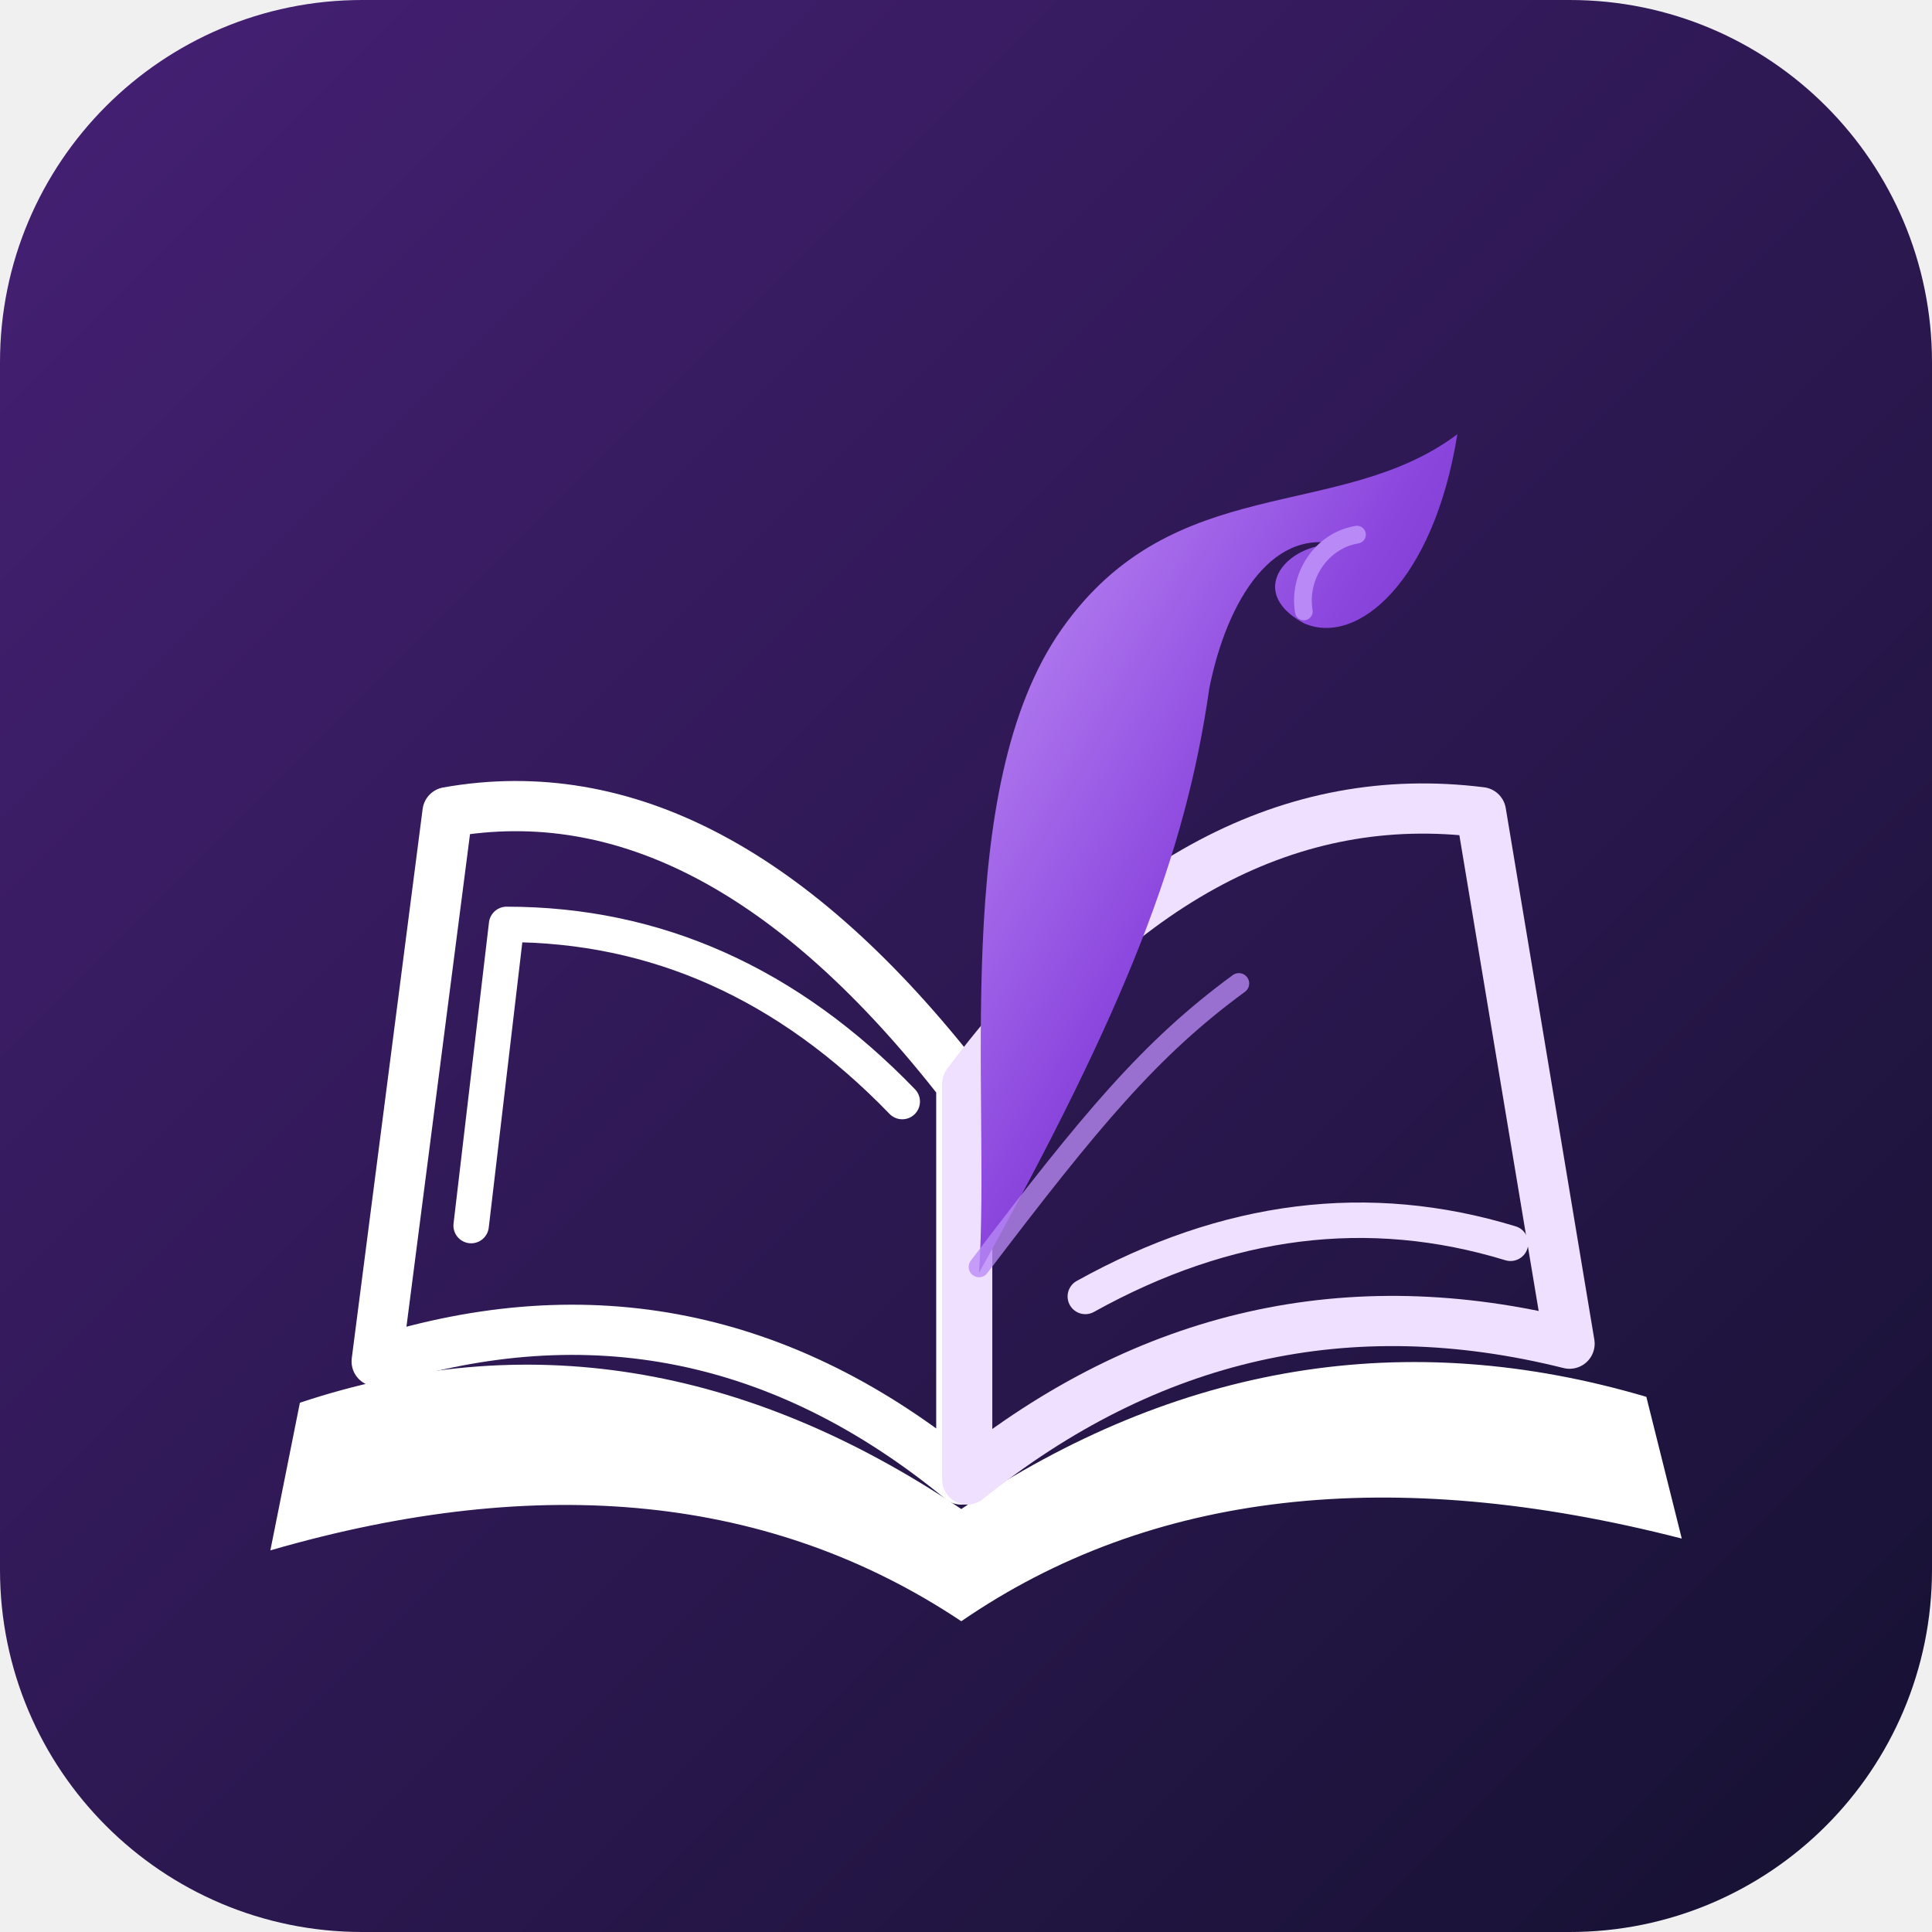
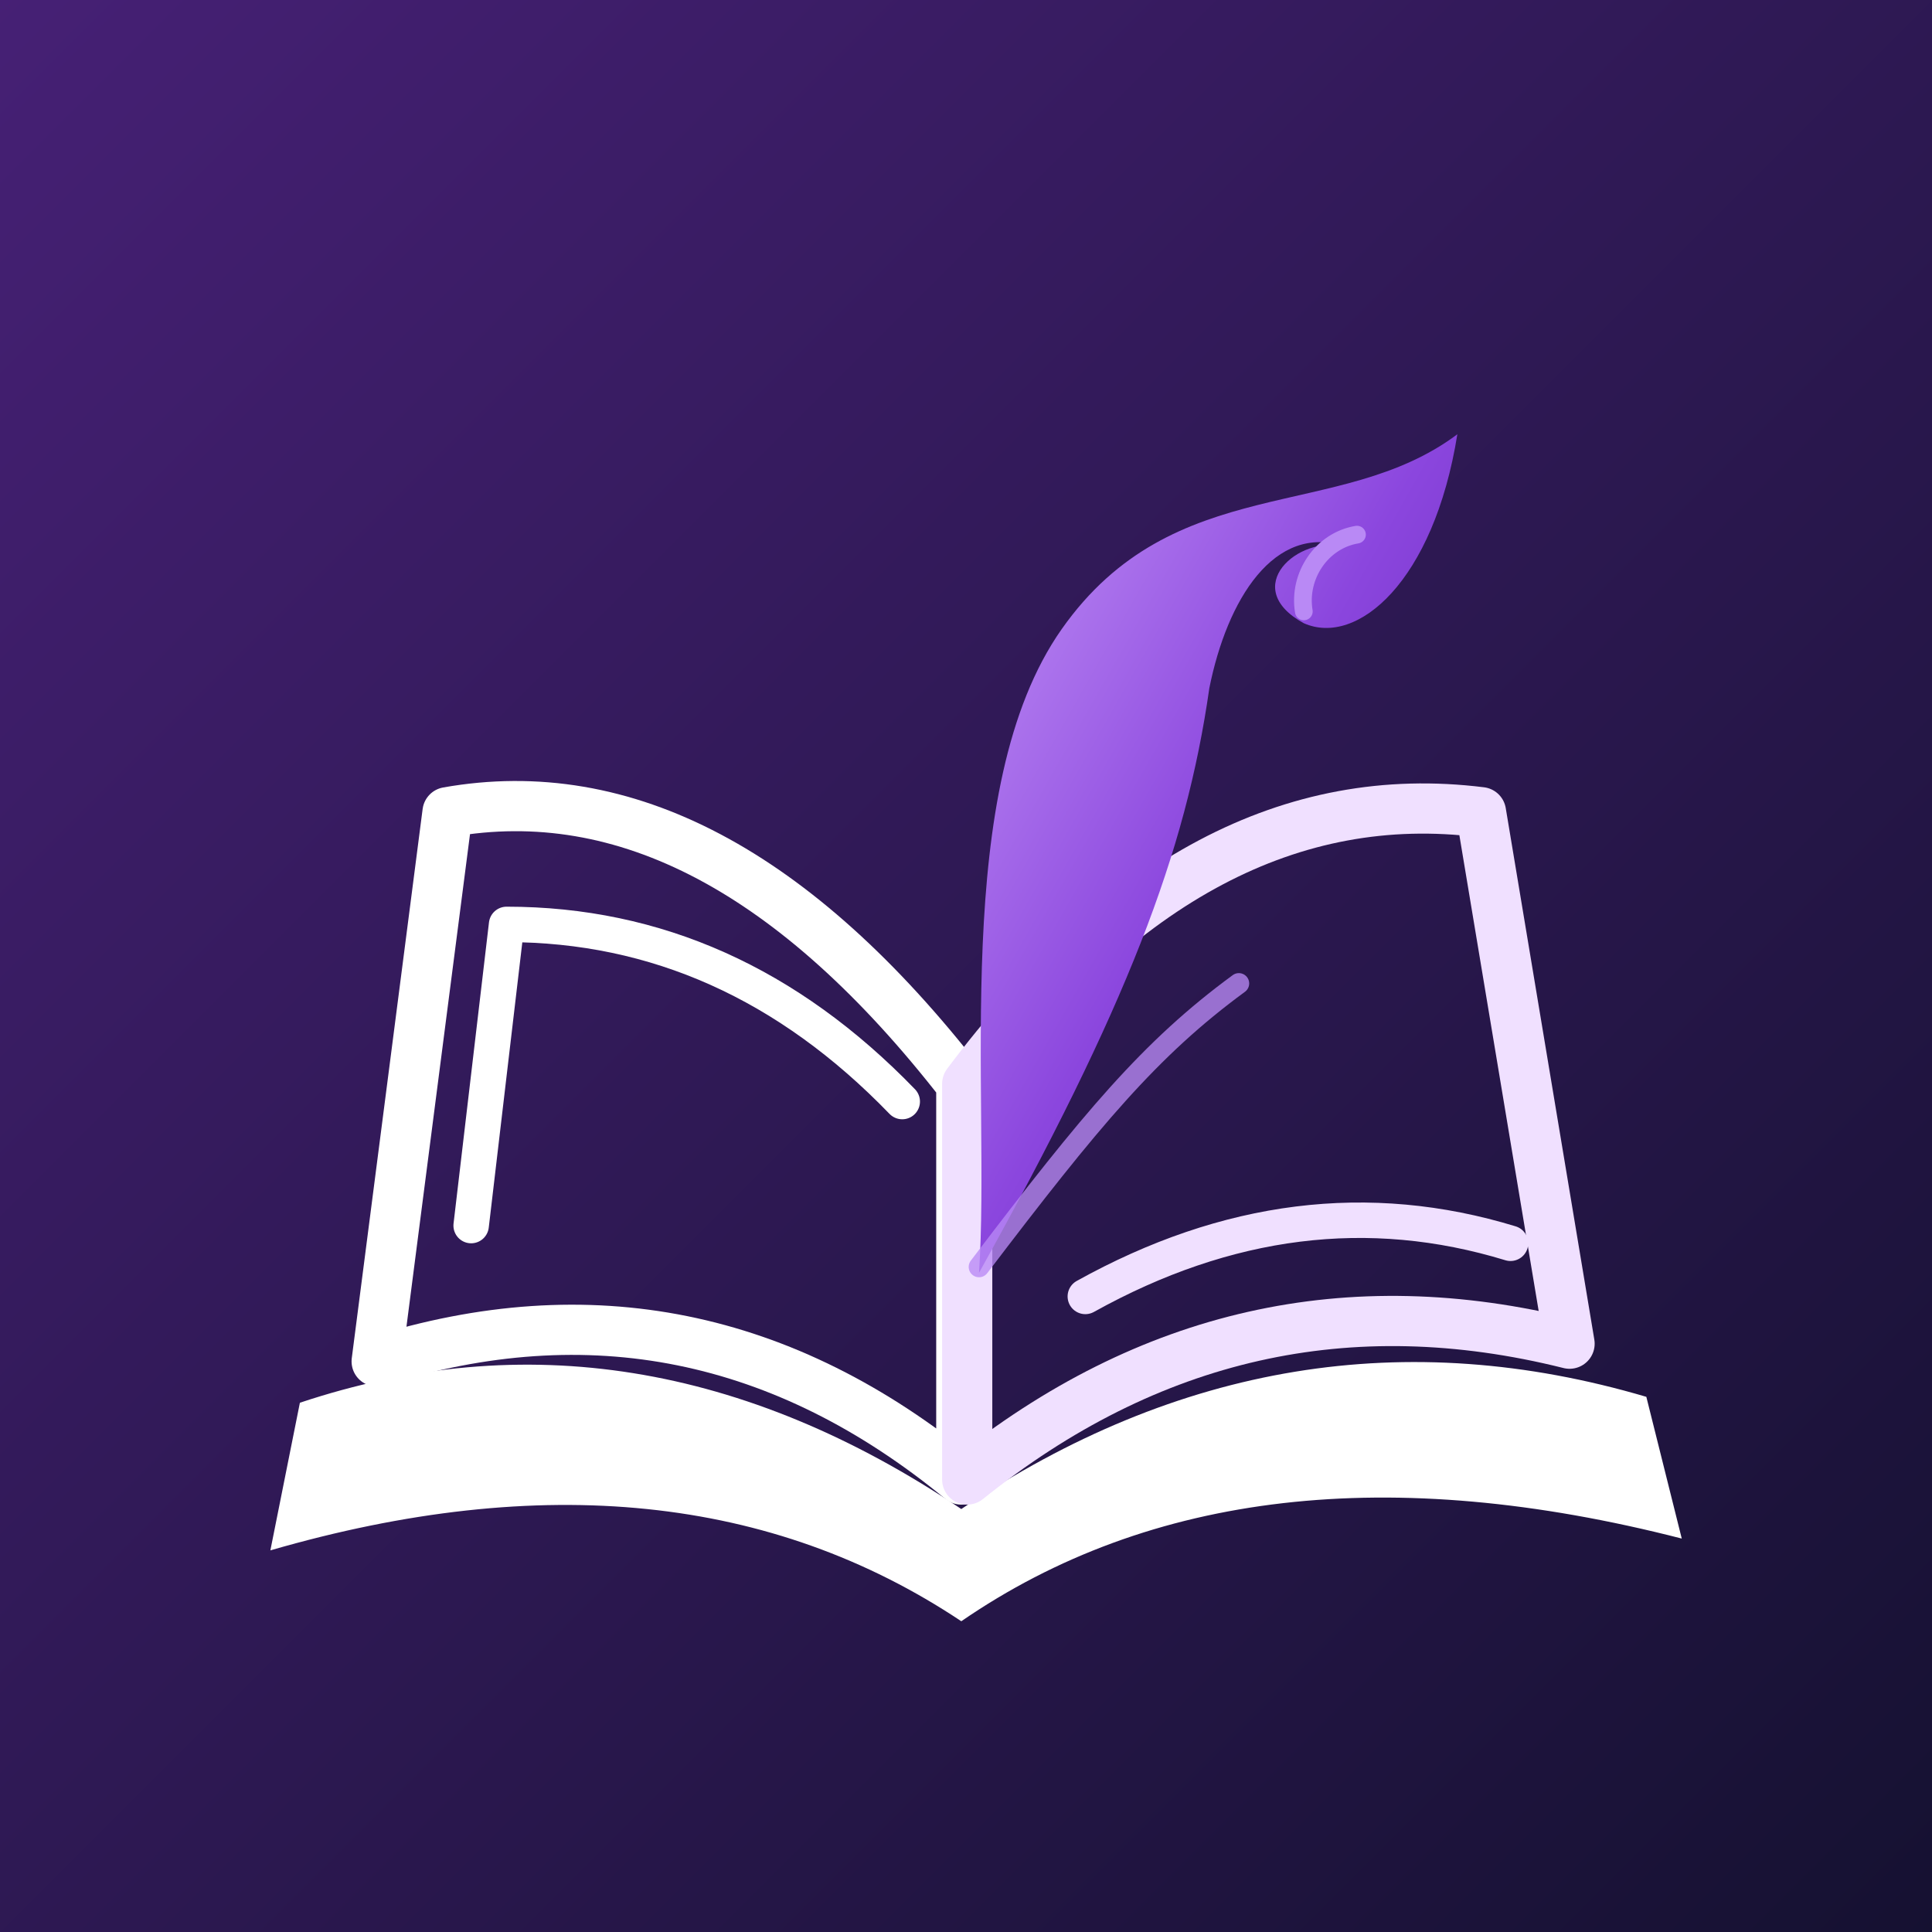
<svg xmlns="http://www.w3.org/2000/svg" viewBox="0 0 1024 1024" role="img" aria-label="NavigateEd student app launcher icon">
  <defs>
    <linearGradient id="scrollGrad" x1="0" y1="0" x2="1" y2="1">
      <stop stop-color="#C394F7" />
      <stop offset=".48" stop-color="#8B46DE" />
      <stop offset="1" stop-color="#5B1BAB" />
    </linearGradient>
    <linearGradient id="student" x1="0" y1="0" x2="1" y2="1">
      <stop stop-color="#462075" />
      <stop offset="1" stop-color="#151131" />
    </linearGradient>
    <linearGradient id="teacher" x1="0" y1="0" x2="1" y2="1">
      <stop stop-color="#592C90" />
      <stop offset="1" stop-color="#191337" />
    </linearGradient>
  </defs>
-   <rect width="1024" height="1024" rx="192" fill="url(#student)" />
+   <rect width="1024" height="1024" fill="url(#student)" />
  <g transform="translate(112 130) scale(3.13)">
    <g stroke-linecap="round" stroke-linejoin="round">
      <path d="M15 196 Q72 177 127 214 Q182 177 243 195 L249 219 Q175 200 127 233 Q79 201 10 221Z" fill="#FFFFFF" />
      <path d="M28 189 L40 96 Q85 88 127 142 L127 209 Q82 172 28 189Z" fill="none" stroke="#FFFFFF" stroke-width="8.5" />
      <path d="M44 166 L50 115 Q88 115 117 145" fill="none" stroke="#FFFFFF" stroke-width="6" />
      <path d="M128 209 L128 142 Q167 90 215 96 L230 186 Q174 172 128 209Z" fill="none" stroke="#F0E0FF" stroke-width="8.5" />
      <path d="M148 178 Q184 158 220 169" fill="none" stroke="#F0E0FF" stroke-width="6" />
      <path d="M130 174 C132 144 125 92 144 65 C163 38 191 47 211 32 C207 57 194 68 185 64 C174 58 184 49 192 51 C180 47 172 60 169 75 C165 103 155 129 130 174Z" fill="url(#scrollGrad)" />
      <path d="M130 173 C149 148 159 136 174 125" fill="none" stroke="#B989F5" stroke-width="3.5" opacity=".78" />
      <path d="M194 49 C188 50 184 56 185 62" stroke="#B989F5" stroke-width="3" fill="none" />
    </g>
  </g>
</svg>
